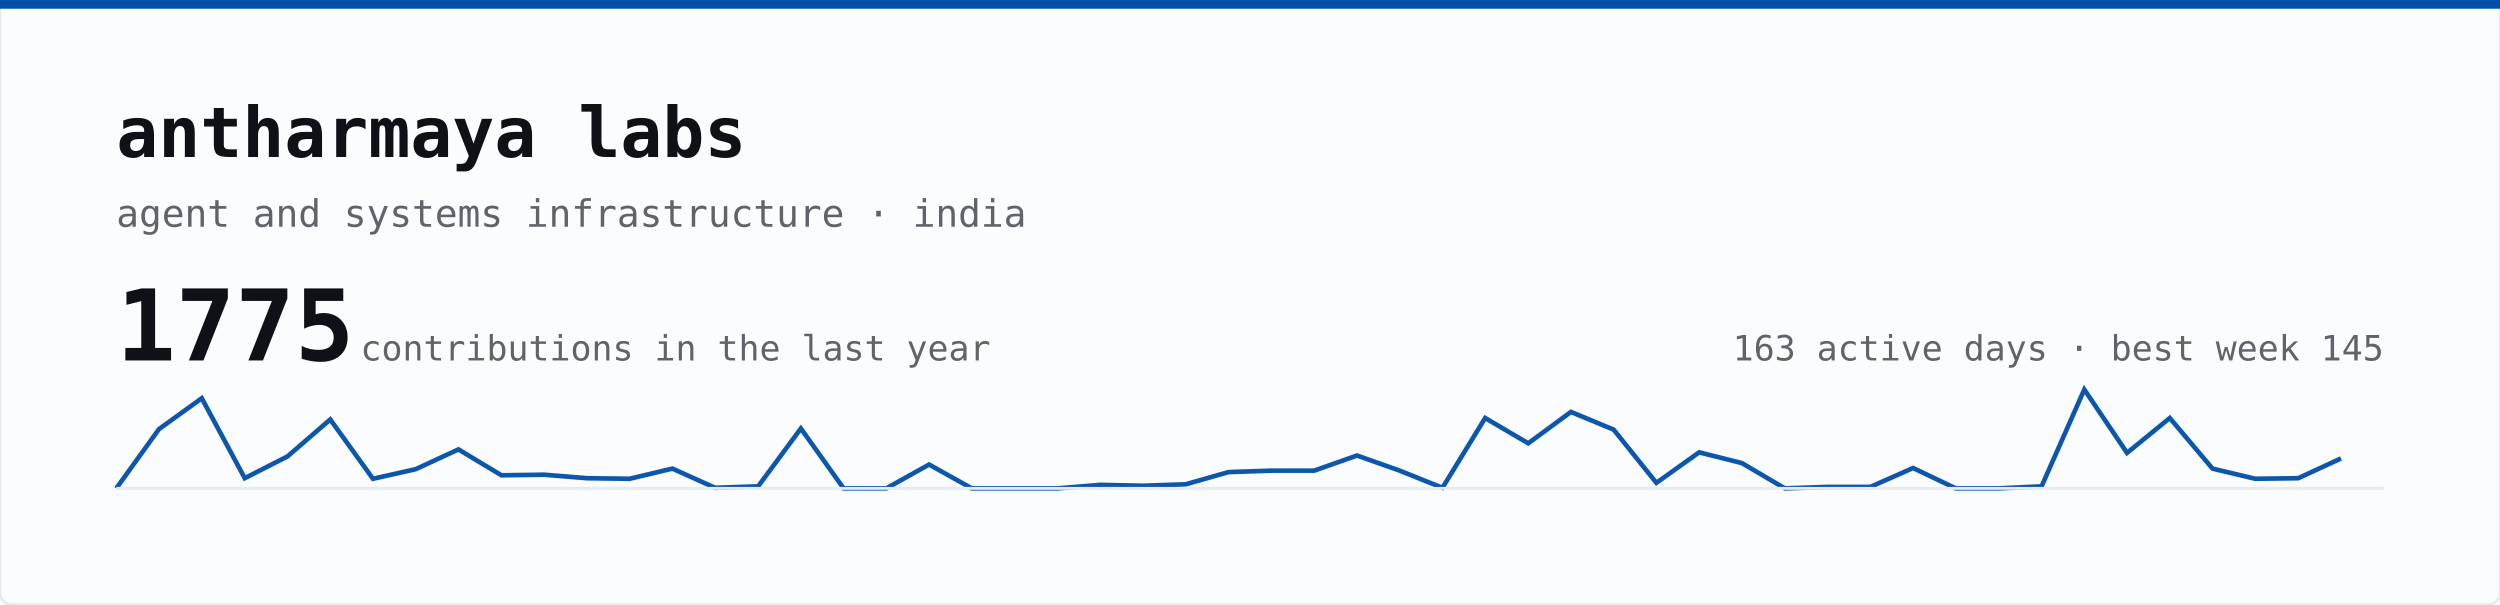
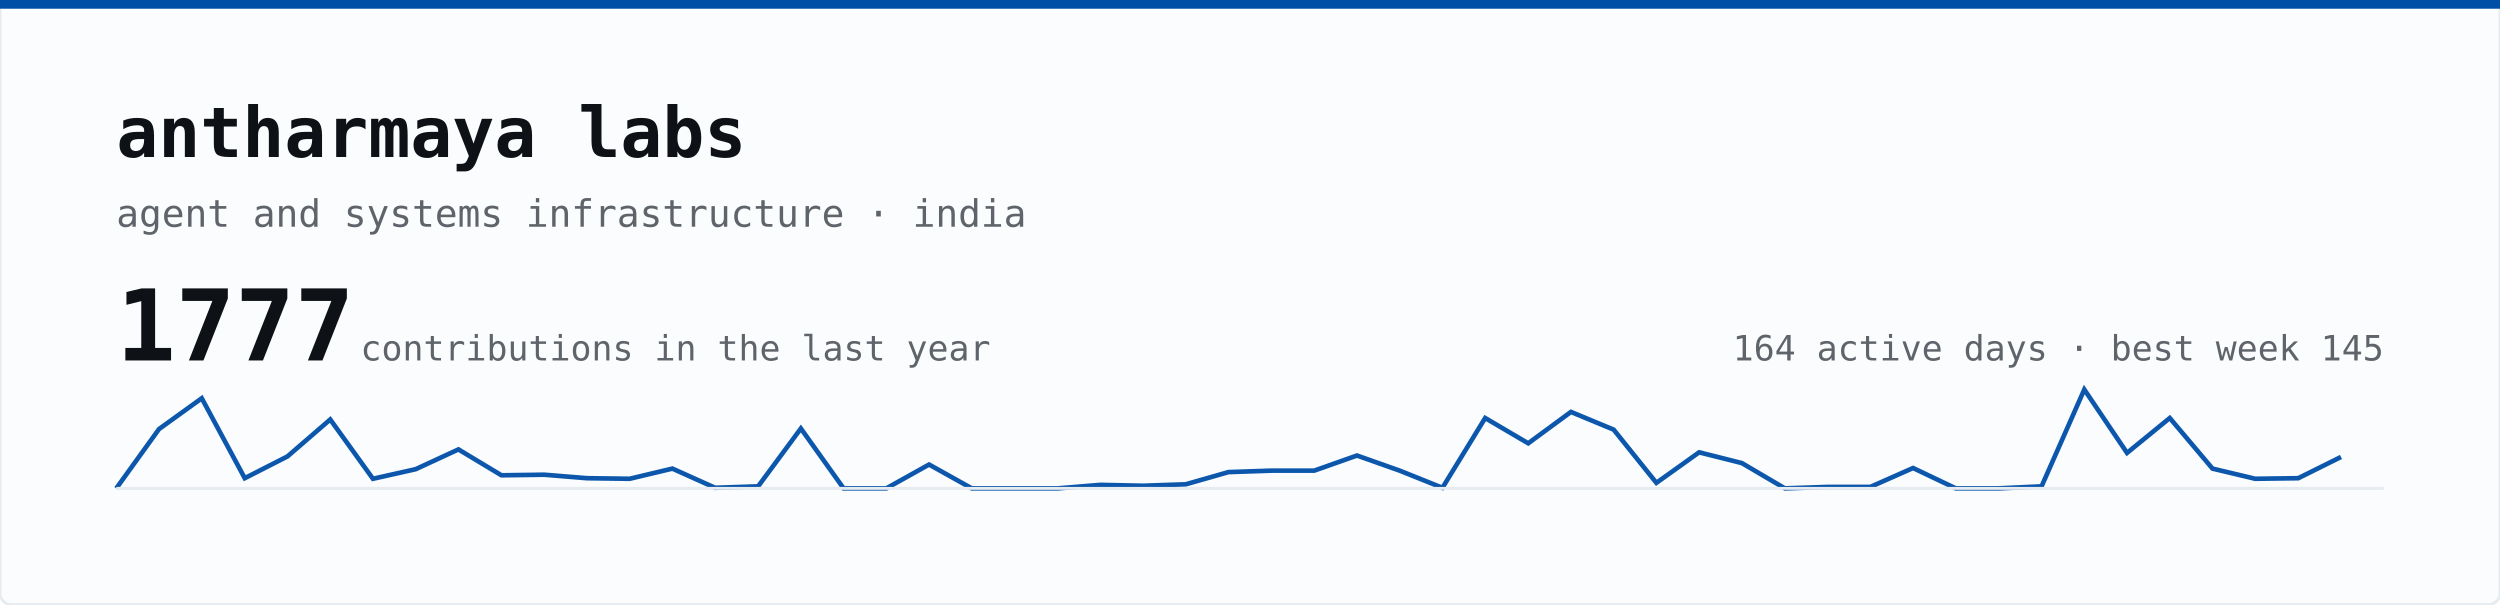
- <svg xmlns="http://www.w3.org/2000/svg" width="860" height="208" viewBox="0 0 860 208" role="img" aria-label="antharmaya labs. 1775 contributions in the last year.">
+ <svg xmlns="http://www.w3.org/2000/svg" width="860" height="208" viewBox="0 0 860 208" role="img" aria-label="antharmaya labs. 1777 contributions in the last year.">
  <rect width="860" height="208" rx="4" fill="#fafcfe" stroke="#e6ebf0" stroke-width="1" />
  <rect width="860" height="3" fill="#004fa7" />
  <text x="40" y="54" font-family="ui-monospace,SFMono-Regular,'SF Mono','JetBrains Mono',Menlo,Consolas,'DejaVu Sans Mono',monospace" font-size="24" font-weight="700" fill="#0e1216">antharmaya labs</text>
  <text x="40" y="78" font-family="ui-monospace,SFMono-Regular,'SF Mono','JetBrains Mono',Menlo,Consolas,'DejaVu Sans Mono',monospace" font-size="13" fill="#5e646a">agent and systems infrastructure · india</text>
-   <text x="40" y="124" font-family="ui-monospace,SFMono-Regular,'SF Mono','JetBrains Mono',Menlo,Consolas,'DejaVu Sans Mono',monospace" font-size="34" font-weight="700" fill="#0e1216">1775</text>
+   <text x="40" y="124" font-family="ui-monospace,SFMono-Regular,'SF Mono','JetBrains Mono',Menlo,Consolas,'DejaVu Sans Mono',monospace" font-size="34" font-weight="700" fill="#0e1216">1777</text>
  <text x="124" y="124" font-family="ui-monospace,SFMono-Regular,'SF Mono','JetBrains Mono',Menlo,Consolas,'DejaVu Sans Mono',monospace" font-size="12" fill="#5e646a">contributions in the last year</text>
-   <text x="820" y="124" font-family="ui-monospace,SFMono-Regular,'SF Mono','JetBrains Mono',Menlo,Consolas,'DejaVu Sans Mono',monospace" font-size="12" fill="#5e646a" text-anchor="end">163 active days  ·  best week 145</text>
-   <polyline points="40.0,168.0 54.7,147.6 69.4,137.0 84.2,164.5 98.9,157.0 113.6,144.3 128.3,164.7 143.0,161.4 157.7,154.6 172.5,163.5 187.2,163.3 201.9,164.5 216.6,164.7 231.3,161.2 246.0,167.8 260.8,167.3 275.5,147.4 290.2,168.0 304.9,168.0 319.6,159.8 334.3,168.0 349.1,168.0 363.8,168.0 378.5,166.8 393.2,167.1 407.9,166.6 422.6,162.4 437.4,161.9 452.1,161.9 466.8,156.7 481.5,161.9 496.2,167.8 510.9,143.8 525.7,152.5 540.4,141.7 555.1,147.8 569.8,166.1 584.5,155.6 599.2,159.3 614.0,168.0 628.7,167.5 643.4,167.5 658.1,161.0 672.8,168.0 687.5,168.0 702.3,167.3 717.0,134.0 731.7,155.8 746.4,143.8 761.1,161.2 775.8,164.7 790.6,164.5 805.3,157.7" fill="none" stroke="#004fa7" stroke-width="1.6" opacity="0.95" />
+   <text x="820" y="124" font-family="ui-monospace,SFMono-Regular,'SF Mono','JetBrains Mono',Menlo,Consolas,'DejaVu Sans Mono',monospace" font-size="12" fill="#5e646a" text-anchor="end">164 active days  ·  best week 145</text>
+   <polyline points="40.0,168.0 54.7,147.6 69.4,137.0 84.2,164.5 98.9,157.0 113.6,144.3 128.3,164.7 143.0,161.4 157.7,154.6 172.5,163.5 187.2,163.3 201.9,164.5 216.6,164.7 231.3,161.2 246.0,167.8 260.8,167.3 275.5,147.4 290.2,168.0 304.9,168.0 319.6,159.8 334.3,168.0 349.1,168.0 363.8,168.0 378.5,166.8 393.2,167.1 407.9,166.6 422.6,162.4 437.4,161.9 452.1,161.9 466.8,156.7 481.5,161.9 496.2,167.8 510.9,143.8 525.7,152.5 540.4,141.7 555.1,147.8 569.8,166.1 584.5,155.6 599.2,159.3 614.0,168.0 628.7,167.5 643.4,167.5 658.1,161.0 672.8,168.0 687.5,168.0 702.3,167.3 717.0,134.0 731.7,155.8 746.4,143.8 761.1,161.2 775.8,164.7 790.6,164.5 805.3,157.2" fill="none" stroke="#004fa7" stroke-width="1.6" opacity="0.95" />
  <line x1="40" y1="168" x2="820" y2="168" stroke="#e6ebf0" stroke-width="1" />
</svg>
